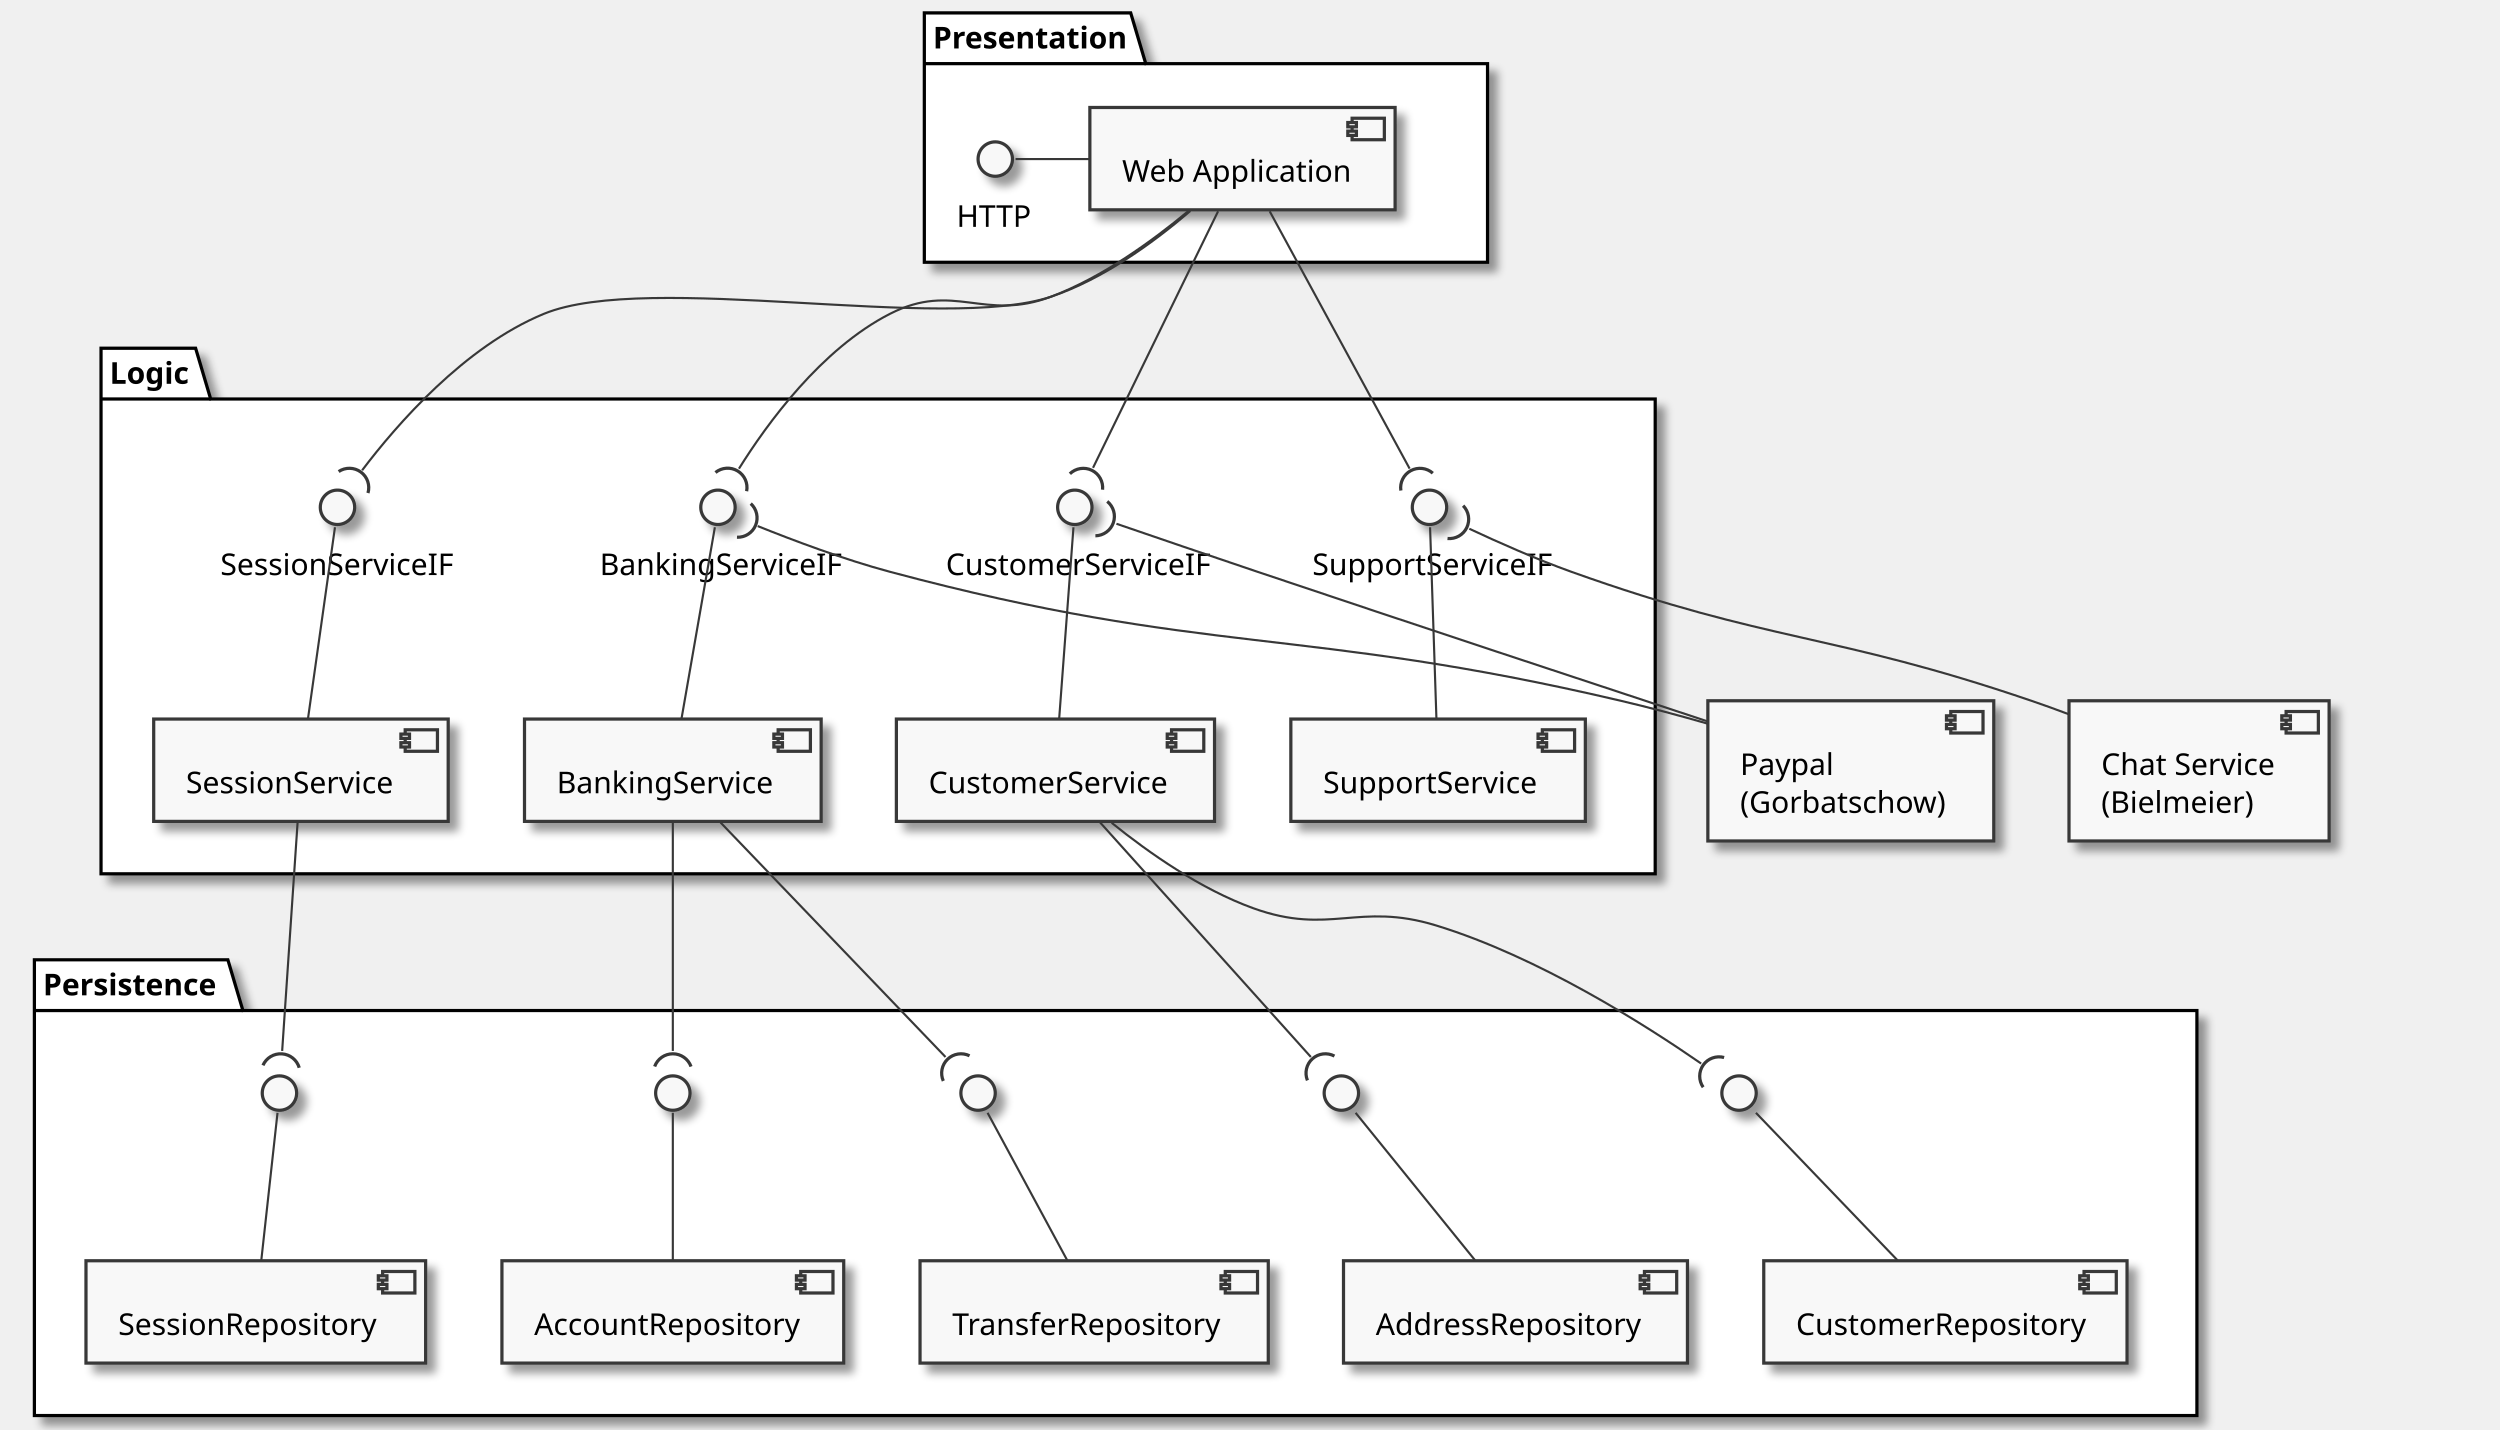
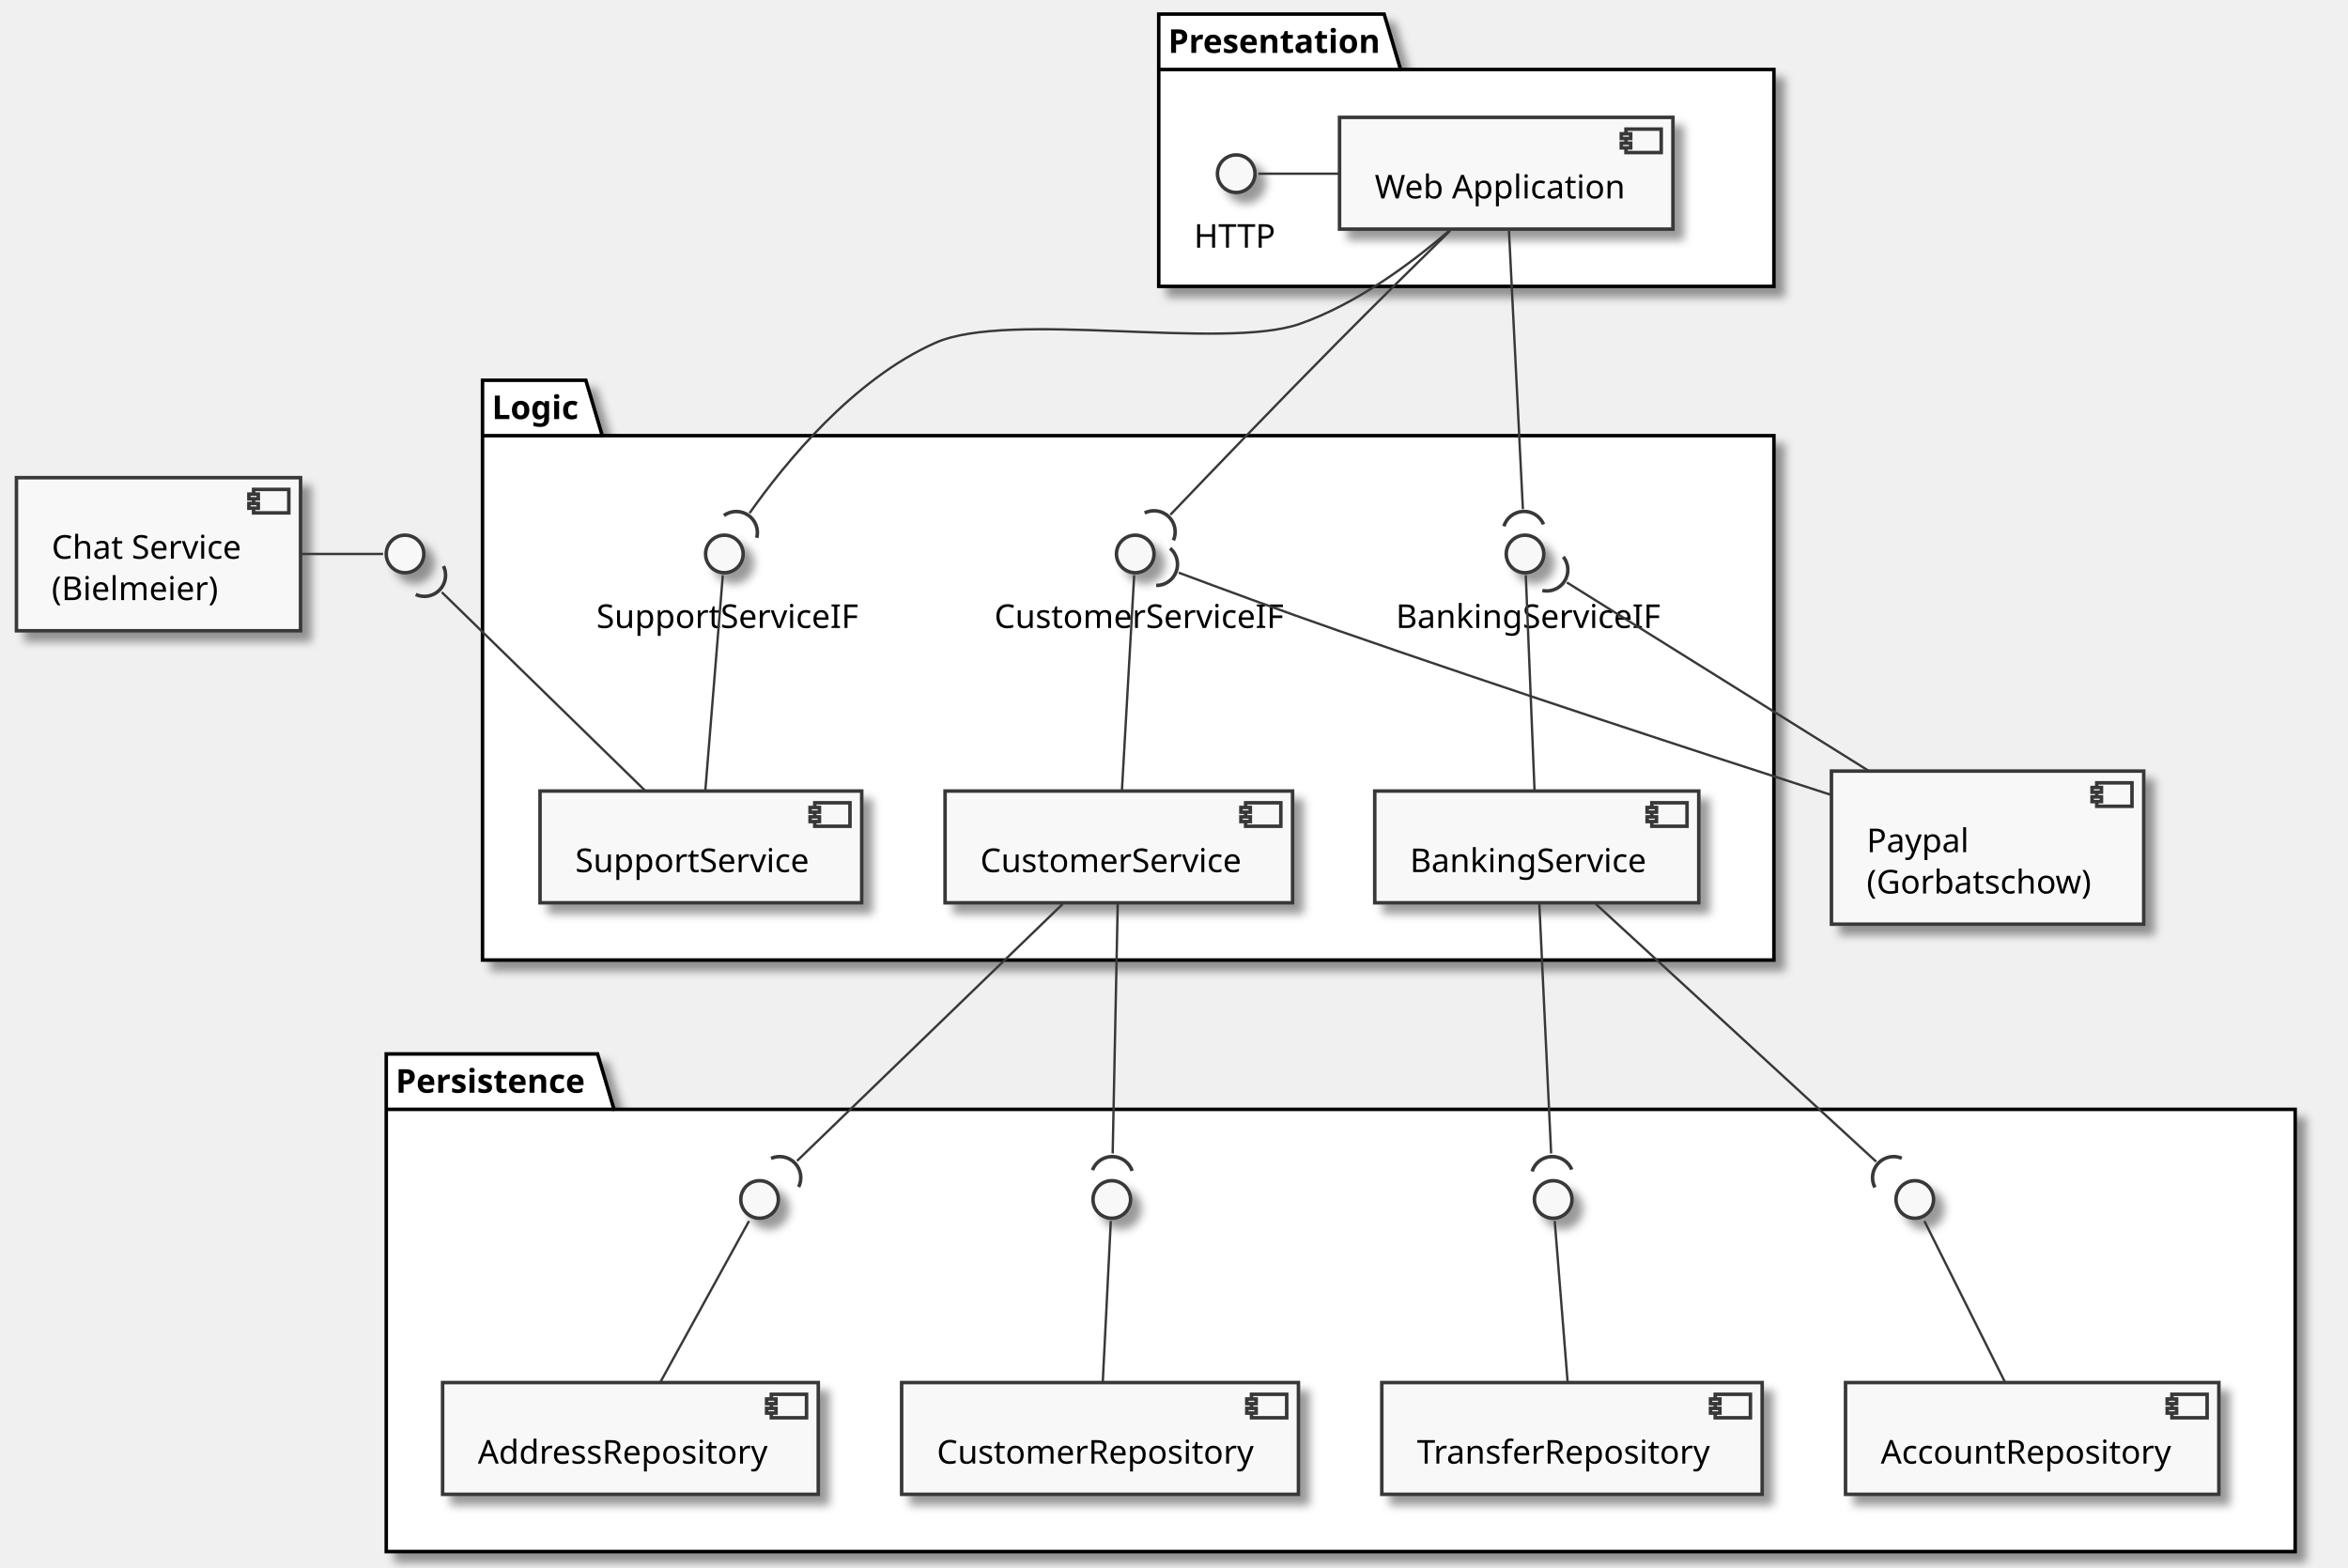
- <svg xmlns="http://www.w3.org/2000/svg" contentScriptType="application/ecmascript" contentStyleType="text/css" height="665px" preserveAspectRatio="none" style="width:1163px;height:665px;" version="1.1" viewBox="0 0 1163 665" width="1163px" zoomAndPan="magnify">
+ <svg xmlns="http://www.w3.org/2000/svg" contentScriptType="application/ecmascript" contentStyleType="text/css" height="668px" preserveAspectRatio="none" style="width:1000px;height:668px;" version="1.1" viewBox="0 0 1000 668" width="1000px" zoomAndPan="magnify">
  <defs>
-     <filter height="300%" id="flncm9rye7pej" width="300%" x="-1" y="-1">
+     <filter height="300%" id="f14wt4plcbm5f4" width="300%" x="-1" y="-1">
      <feGaussianBlur result="blurOut" stdDeviation="2.0" />
      <feColorMatrix in="blurOut" result="blurOut2" type="matrix" values="0 0 0 0 0 0 0 0 0 0 0 0 0 0 0 0 0 0 .4 0" />
      <feOffset dx="4.0" dy="4.0" in="blurOut2" result="blurOut3" />
      <feBlend in="SourceGraphic" in2="blurOut3" mode="normal" />
    </filter>
  </defs>
  <g>
-     <polygon fill="#FFFFFF" filter="url(#flncm9rye7pej)" points="430,6,526,6,533,29.609,692,29.609,692,122,430,122,430,6" style="stroke: #000000; stroke-width: 1.5;" />
-     <line style="stroke: #000000; stroke-width: 1.5;" x1="430" x2="533" y1="29.609" y2="29.609" />
-     <text fill="#000000" font-family="sans-serif" font-size="14" font-weight="bold" lengthAdjust="spacingAndGlyphs" textLength="90" x="434" y="22.533">Presentation</text>
-     <polygon fill="#FFFFFF" filter="url(#flncm9rye7pej)" points="47,162,91,162,98,185.609,770,185.609,770,406.5,47,406.5,47,162" style="stroke: #000000; stroke-width: 1.5;" />
-     <line style="stroke: #000000; stroke-width: 1.5;" x1="47" x2="98" y1="185.609" y2="185.609" />
-     <text fill="#000000" font-family="sans-serif" font-size="14" font-weight="bold" lengthAdjust="spacingAndGlyphs" textLength="38" x="51" y="178.533">Logic</text>
-     <polygon fill="#FFFFFF" filter="url(#flncm9rye7pej)" points="16,446.5,106,446.5,113,470.109,1022,470.109,1022,658.5,16,658.5,16,446.5" style="stroke: #000000; stroke-width: 1.5;" />
-     <line style="stroke: #000000; stroke-width: 1.5;" x1="16" x2="113" y1="470.109" y2="470.109" />
-     <text fill="#000000" font-family="sans-serif" font-size="14" font-weight="bold" lengthAdjust="spacingAndGlyphs" textLength="84" x="20" y="463.033">Persistence</text>
-     <ellipse cx="463" cy="74" fill="#F8F8F8" filter="url(#flncm9rye7pej)" rx="8" ry="8" style="stroke: #383838; stroke-width: 1.5;" />
-     <text fill="#000000" font-family="sans-serif" font-size="14" lengthAdjust="spacingAndGlyphs" textLength="36" x="445" y="105.533">HTTP</text>
-     <rect fill="#F8F8F8" filter="url(#flncm9rye7pej)" height="47.609" style="stroke: #383838; stroke-width: 1.5;" width="142" x="507" y="50" />
-     <rect fill="#F8F8F8" height="10" style="stroke: #383838; stroke-width: 1.5;" width="15" x="629" y="55" />
-     <rect fill="#F8F8F8" height="2" style="stroke: #383838; stroke-width: 1.5;" width="4" x="627" y="57" />
-     <rect fill="#F8F8F8" height="2" style="stroke: #383838; stroke-width: 1.5;" width="4" x="627" y="61" />
-     <text fill="#000000" font-family="sans-serif" font-size="14" lengthAdjust="spacingAndGlyphs" textLength="102" x="522" y="84.533">Web Application</text>
-     <rect fill="#F8F8F8" filter="url(#flncm9rye7pej)" height="47.609" style="stroke: #383838; stroke-width: 1.5;" width="137" x="71.5" y="334.5" />
-     <rect fill="#F8F8F8" height="10" style="stroke: #383838; stroke-width: 1.5;" width="15" x="188.5" y="339.5" />
-     <rect fill="#F8F8F8" height="2" style="stroke: #383838; stroke-width: 1.5;" width="4" x="186.5" y="341.5" />
-     <rect fill="#F8F8F8" height="2" style="stroke: #383838; stroke-width: 1.5;" width="4" x="186.5" y="345.5" />
-     <text fill="#000000" font-family="sans-serif" font-size="14" lengthAdjust="spacingAndGlyphs" textLength="97" x="86.5" y="369.033">SessionService</text>
-     <ellipse cx="157" cy="236" fill="#F8F8F8" filter="url(#flncm9rye7pej)" rx="8" ry="8" style="stroke: #383838; stroke-width: 1.5;" />
-     <text fill="#000000" font-family="sans-serif" font-size="14" lengthAdjust="spacingAndGlyphs" textLength="109" x="102.5" y="267.533">SessionServiceIF</text>
-     <rect fill="#F8F8F8" filter="url(#flncm9rye7pej)" height="47.609" style="stroke: #383838; stroke-width: 1.5;" width="148" x="417" y="334.5" />
-     <rect fill="#F8F8F8" height="10" style="stroke: #383838; stroke-width: 1.5;" width="15" x="545" y="339.5" />
-     <rect fill="#F8F8F8" height="2" style="stroke: #383838; stroke-width: 1.5;" width="4" x="543" y="341.5" />
-     <rect fill="#F8F8F8" height="2" style="stroke: #383838; stroke-width: 1.5;" width="4" x="543" y="345.5" />
-     <text fill="#000000" font-family="sans-serif" font-size="14" lengthAdjust="spacingAndGlyphs" textLength="108" x="432" y="369.033">CustomerService</text>
-     <ellipse cx="500" cy="236" fill="#F8F8F8" filter="url(#flncm9rye7pej)" rx="8" ry="8" style="stroke: #383838; stroke-width: 1.5;" />
-     <text fill="#000000" font-family="sans-serif" font-size="14" lengthAdjust="spacingAndGlyphs" textLength="120" x="440" y="267.533">CustomerServiceIF</text>
-     <rect fill="#F8F8F8" filter="url(#flncm9rye7pej)" height="47.609" style="stroke: #383838; stroke-width: 1.5;" width="138" x="244" y="334.5" />
-     <rect fill="#F8F8F8" height="10" style="stroke: #383838; stroke-width: 1.5;" width="15" x="362" y="339.5" />
-     <rect fill="#F8F8F8" height="2" style="stroke: #383838; stroke-width: 1.5;" width="4" x="360" y="341.5" />
-     <rect fill="#F8F8F8" height="2" style="stroke: #383838; stroke-width: 1.5;" width="4" x="360" y="345.5" />
-     <text fill="#000000" font-family="sans-serif" font-size="14" lengthAdjust="spacingAndGlyphs" textLength="98" x="259" y="369.033">BankingService</text>
-     <ellipse cx="334" cy="236" fill="#F8F8F8" filter="url(#flncm9rye7pej)" rx="8" ry="8" style="stroke: #383838; stroke-width: 1.5;" />
-     <text fill="#000000" font-family="sans-serif" font-size="14" lengthAdjust="spacingAndGlyphs" textLength="110" x="279" y="267.533">BankingServiceIF</text>
-     <rect fill="#F8F8F8" filter="url(#flncm9rye7pej)" height="47.609" style="stroke: #383838; stroke-width: 1.5;" width="137" x="600.5" y="334.5" />
-     <rect fill="#F8F8F8" height="10" style="stroke: #383838; stroke-width: 1.5;" width="15" x="717.5" y="339.5" />
-     <rect fill="#F8F8F8" height="2" style="stroke: #383838; stroke-width: 1.5;" width="4" x="715.5" y="341.5" />
-     <rect fill="#F8F8F8" height="2" style="stroke: #383838; stroke-width: 1.5;" width="4" x="715.5" y="345.5" />
-     <text fill="#000000" font-family="sans-serif" font-size="14" lengthAdjust="spacingAndGlyphs" textLength="97" x="615.5" y="369.033">SupportService</text>
-     <ellipse cx="665" cy="236" fill="#F8F8F8" filter="url(#flncm9rye7pej)" rx="8" ry="8" style="stroke: #383838; stroke-width: 1.5;" />
-     <text fill="#000000" font-family="sans-serif" font-size="14" lengthAdjust="spacingAndGlyphs" textLength="109" x="610.5" y="267.533">SupportServiceIF</text>
-     <ellipse cx="130" cy="508.5" fill="#F8F8F8" filter="url(#flncm9rye7pej)" rx="8" ry="8" style="stroke: #383838; stroke-width: 1.5;" />
-     <ellipse cx="313" cy="508.5" fill="#F8F8F8" filter="url(#flncm9rye7pej)" rx="8" ry="8" style="stroke: #383838; stroke-width: 1.5;" />
-     <ellipse cx="455" cy="508.5" fill="#F8F8F8" filter="url(#flncm9rye7pej)" rx="8" ry="8" style="stroke: #383838; stroke-width: 1.5;" />
-     <ellipse cx="809" cy="508.5" fill="#F8F8F8" filter="url(#flncm9rye7pej)" rx="8" ry="8" style="stroke: #383838; stroke-width: 1.5;" />
-     <ellipse cx="624" cy="508.5" fill="#F8F8F8" filter="url(#flncm9rye7pej)" rx="8" ry="8" style="stroke: #383838; stroke-width: 1.5;" />
-     <rect fill="#F8F8F8" filter="url(#flncm9rye7pej)" height="47.609" style="stroke: #383838; stroke-width: 1.5;" width="158" x="40" y="586.5" />
-     <rect fill="#F8F8F8" height="10" style="stroke: #383838; stroke-width: 1.5;" width="15" x="178" y="591.5" />
-     <rect fill="#F8F8F8" height="2" style="stroke: #383838; stroke-width: 1.5;" width="4" x="176" y="593.5" />
-     <rect fill="#F8F8F8" height="2" style="stroke: #383838; stroke-width: 1.5;" width="4" x="176" y="597.5" />
-     <text fill="#000000" font-family="sans-serif" font-size="14" lengthAdjust="spacingAndGlyphs" textLength="118" x="55" y="621.033">SessionRepository</text>
-     <rect fill="#F8F8F8" filter="url(#flncm9rye7pej)" height="47.609" style="stroke: #383838; stroke-width: 1.5;" width="159" x="233.5" y="586.5" />
-     <rect fill="#F8F8F8" height="10" style="stroke: #383838; stroke-width: 1.5;" width="15" x="372.5" y="591.5" />
-     <rect fill="#F8F8F8" height="2" style="stroke: #383838; stroke-width: 1.5;" width="4" x="370.5" y="593.5" />
-     <rect fill="#F8F8F8" height="2" style="stroke: #383838; stroke-width: 1.5;" width="4" x="370.5" y="597.5" />
-     <text fill="#000000" font-family="sans-serif" font-size="14" lengthAdjust="spacingAndGlyphs" textLength="119" x="248.5" y="621.033">AccountRepository</text>
-     <rect fill="#F8F8F8" filter="url(#flncm9rye7pej)" height="47.609" style="stroke: #383838; stroke-width: 1.5;" width="162" x="428" y="586.5" />
-     <rect fill="#F8F8F8" height="10" style="stroke: #383838; stroke-width: 1.5;" width="15" x="570" y="591.5" />
-     <rect fill="#F8F8F8" height="2" style="stroke: #383838; stroke-width: 1.5;" width="4" x="568" y="593.5" />
-     <rect fill="#F8F8F8" height="2" style="stroke: #383838; stroke-width: 1.5;" width="4" x="568" y="597.5" />
-     <text fill="#000000" font-family="sans-serif" font-size="14" lengthAdjust="spacingAndGlyphs" textLength="122" x="443" y="621.033">TransferRepository</text>
-     <rect fill="#F8F8F8" filter="url(#flncm9rye7pej)" height="47.609" style="stroke: #383838; stroke-width: 1.5;" width="169" x="820.5" y="586.5" />
-     <rect fill="#F8F8F8" height="10" style="stroke: #383838; stroke-width: 1.5;" width="15" x="969.5" y="591.5" />
-     <rect fill="#F8F8F8" height="2" style="stroke: #383838; stroke-width: 1.5;" width="4" x="967.5" y="593.5" />
-     <rect fill="#F8F8F8" height="2" style="stroke: #383838; stroke-width: 1.5;" width="4" x="967.5" y="597.5" />
-     <text fill="#000000" font-family="sans-serif" font-size="14" lengthAdjust="spacingAndGlyphs" textLength="129" x="835.5" y="621.033">CustomerRepository</text>
-     <rect fill="#F8F8F8" filter="url(#flncm9rye7pej)" height="47.609" style="stroke: #383838; stroke-width: 1.5;" width="160" x="625" y="586.5" />
-     <rect fill="#F8F8F8" height="10" style="stroke: #383838; stroke-width: 1.5;" width="15" x="765" y="591.5" />
-     <rect fill="#F8F8F8" height="2" style="stroke: #383838; stroke-width: 1.5;" width="4" x="763" y="593.5" />
-     <rect fill="#F8F8F8" height="2" style="stroke: #383838; stroke-width: 1.5;" width="4" x="763" y="597.5" />
-     <text fill="#000000" font-family="sans-serif" font-size="14" lengthAdjust="spacingAndGlyphs" textLength="120" x="640" y="621.033">AddressRepository</text>
-     <rect fill="#F8F8F8" filter="url(#flncm9rye7pej)" height="65.219" style="stroke: #383838; stroke-width: 1.5;" width="133" x="794.5" y="326" />
-     <rect fill="#F8F8F8" height="10" style="stroke: #383838; stroke-width: 1.5;" width="15" x="907.5" y="331" />
-     <rect fill="#F8F8F8" height="2" style="stroke: #383838; stroke-width: 1.5;" width="4" x="905.5" y="333" />
-     <rect fill="#F8F8F8" height="2" style="stroke: #383838; stroke-width: 1.5;" width="4" x="905.5" y="337" />
-     <text fill="#000000" font-family="sans-serif" font-size="14" lengthAdjust="spacingAndGlyphs" textLength="43" x="809.5" y="360.533">Paypal</text>
-     <text fill="#000000" font-family="sans-serif" font-size="14" lengthAdjust="spacingAndGlyphs" textLength="93" x="809.5" y="378.143">(Gorbatschow)</text>
-     <rect fill="#F8F8F8" filter="url(#flncm9rye7pej)" height="65.219" style="stroke: #383838; stroke-width: 1.5;" width="121" x="962.5" y="326" />
-     <rect fill="#F8F8F8" height="10" style="stroke: #383838; stroke-width: 1.5;" width="15" x="1063.5" y="331" />
-     <rect fill="#F8F8F8" height="2" style="stroke: #383838; stroke-width: 1.5;" width="4" x="1061.5" y="333" />
-     <rect fill="#F8F8F8" height="2" style="stroke: #383838; stroke-width: 1.5;" width="4" x="1061.5" y="337" />
-     <text fill="#000000" font-family="sans-serif" font-size="14" lengthAdjust="spacingAndGlyphs" textLength="81" x="977.5" y="360.533">Chat Service</text>
-     <text fill="#000000" font-family="sans-serif" font-size="14" lengthAdjust="spacingAndGlyphs" textLength="68" x="977.5" y="378.143">(Bielmeier)</text>
-     <path d="M472.43,74 C483.84,74 495.25,74 506.66,74 " fill="none" id="HTTP-Web Application" style="stroke: #383838; stroke-width: 1.0;" />
-     <path d="M155.83,245.28 C153.28,263.36 147.14,306.91 143.3,334.14 " fill="none" id="SessionServiceIF-SessionService" style="stroke: #383838; stroke-width: 1.0;" />
-     <path d="M553.75,98.13 C536.99,112.51 513.4,129.78 489,138 C439.27,154.75 301.52,126.01 253,146 C216.04,161.22 184.55,197.54 168.46,218.78 " fill="none" id="Web Application-to-SessionServiceIF" style="stroke: #383838; stroke-width: 1.0;" />
-     <path d="M171.181,229.366 A9,9 0 0 0 157.537 219.368" fill="none" style="stroke: #383838; stroke-width: 1.5;" />
-     <path d="M499.38,245.28 C498.03,263.36 494.78,306.91 492.74,334.14 " fill="none" id="CustomerServiceIF-CustomerService" style="stroke: #383838; stroke-width: 1.0;" />
-     <path d="M566.66,98.27 C550.85,130.69 522.56,188.72 508.47,217.63 " fill="none" id="Web Application-to-CustomerServiceIF" style="stroke: #383838; stroke-width: 1.0;" />
-     <path d="M512.912,227.802 A9,9 0 0 0 497.702 220.402" fill="none" style="stroke: #383838; stroke-width: 1.5;" />
-     <path d="M519.37,243.66 C536.59,249.57 562.45,258.42 585,266 C656.41,290.02 738.37,317.13 794.3,335.57 " fill="none" id="CustomerServiceIF-backto-paypal" style="stroke: #383838; stroke-width: 1.0;" />
-     <path d="M509.576,249.249 A9,9 0 0 0 515.084 233.256" fill="none" style="stroke: #383838; stroke-width: 1.5;" />
-     <path d="M332.56,245.28 C329.41,263.36 321.82,306.91 317.07,334.14 " fill="none" id="BankingServiceIF-BankingService" style="stroke: #383838; stroke-width: 1.0;" />
-     <path d="M343.76,218.03 C356.81,197.11 382.06,162.32 414,146 C443.85,130.75 457.64,149.84 489,138 C512.73,129.04 536,112.2 552.8,98.18 " fill="none" id="BankingServiceIF-backto-Web Application" style="stroke: #383838; stroke-width: 1.0;" />
-     <path d="M347.336,228.512 A9,9 0 0 0 332.832 219.809" fill="none" style="stroke: #383838; stroke-width: 1.5;" />
-     <path d="M352.48,244.73 C368.51,251.19 392.46,260.24 414,266 C562.24,305.63 604.61,290.94 754,326 C767.1,329.07 780.98,332.8 794.24,336.6 " fill="none" id="BankingServiceIF-backto-paypal" style="stroke: #383838; stroke-width: 1.0;" />
-     <path d="M342.838,249.923 A9,9 0 0 0 349.24 234.267" fill="none" style="stroke: #383838; stroke-width: 1.5;" />
-     <path d="M665.27,245.28 C665.88,263.36 667.32,306.91 668.22,334.14 " fill="none" id="SupportServiceIF-SupportService" style="stroke: #383838; stroke-width: 1.0;" />
-     <path d="M590.65,98.27 C608.36,130.83 640.11,189.23 655.76,218.01 " fill="none" id="Web Application-to-SupportServiceIF" style="stroke: #383838; stroke-width: 1.0;" />
-     <path d="M666.543,220.129 A9,9 0 0 0 651.679 228.201" fill="none" style="stroke: #383838; stroke-width: 1.5;" />
-     <path d="M683.53,245.98 C696.6,252.11 714.64,260.14 731,266 C824,299.28 851.51,294.12 945,326 C950.67,327.93 956.52,330.05 962.35,332.25 " fill="none" id="SupportServiceIF-backto-chat" style="stroke: #383838; stroke-width: 1.0;" />
-     <path d="M673.384,250.51 A9,9 0 0 0 680.638 235.23" fill="none" style="stroke: #383838; stroke-width: 1.5;" />
-     <path d="M129.1,517.68 C127.47,532.52 123.97,564.34 121.55,586.33 " fill="none" id="IF1-SessionRepository" style="stroke: #383838; stroke-width: 1.0;" />
-     <path d="M138.44,382.62 C136.46,411.94 133.08,461.91 131.26,488.9 " fill="none" id="SessionService-to-IF1" style="stroke: #383838; stroke-width: 1.0;" />
-     <path d="M139.205,496.726 A9,9 0 0 0 122.328 495.591" fill="none" style="stroke: #383838; stroke-width: 1.5;" />
-     <path d="M313,517.68 C313,532.52 313,564.34 313,586.33 " fill="none" id="IF2-AccountRepository" style="stroke: #383838; stroke-width: 1.0;" />
-     <path d="M313,382.62 C313,411.94 313,461.91 313,488.9 " fill="none" id="BankingService-to-IF2" style="stroke: #383838; stroke-width: 1.0;" />
-     <path d="M321.457,496.152 A9,9 0 0 0 304.543 496.152" fill="none" style="stroke: #383838; stroke-width: 1.5;" />
-     <path d="M459.42,517.68 C467.43,532.52 484.62,564.34 496.49,586.33 " fill="none" id="IF3-TransferRepository" style="stroke: #383838; stroke-width: 1.0;" />
-     <path d="M335.19,382.62 C364.33,413 414.73,465.53 439.85,491.71 " fill="none" id="BankingService-to-IF3" style="stroke: #383838; stroke-width: 1.0;" />
-     <path d="M451.036,491.156 A9,9 0 0 0 438.824 502.86" fill="none" style="stroke: #383838; stroke-width: 1.5;" />
-     <path d="M816.86,517.68 C831.1,532.52 861.65,564.34 882.76,586.33 " fill="none" id="IF4-CustomerRepository" style="stroke: #383838; stroke-width: 1.0;" />
-     <path d="M517.15,382.77 C534.54,396.83 558.61,413.67 583,422.5 C618.68,435.41 631.71,419.4 668,430.5 C715.75,445.1 765.66,476.94 791.37,494.76 " fill="none" id="CustomerService-to-IF4" style="stroke: #383838; stroke-width: 1.0;" />
-     <path d="M802.055,491.954 A9,9 0 0 0 792.313 505.781" fill="none" style="stroke: #383838; stroke-width: 1.5;" />
-     <path d="M630.63,517.68 C642.64,532.52 668.42,564.34 686.23,586.33 " fill="none" id="IF5-AddressRepository" style="stroke: #383838; stroke-width: 1.0;" />
-     <path d="M511.78,382.62 C539.07,413 586.28,465.53 609.81,491.71 " fill="none" id="CustomerService-to-IF5" style="stroke: #383838; stroke-width: 1.0;" />
-     <path d="M620.787,491.284 A9,9 0 0 0 608.215 502.6" fill="none" style="stroke: #383838; stroke-width: 1.5;" />
+     <polygon fill="#FFFFFF" filter="url(#f14wt4plcbm5f4)" points="493.5,6,589.5,6,596.5,29.609,755.5,29.609,755.5,122,493.5,122,493.5,6" style="stroke: #000000; stroke-width: 1.5;" />
+     <line style="stroke: #000000; stroke-width: 1.5;" x1="493.5" x2="596.5" y1="29.609" y2="29.609" />
+     <text fill="#000000" font-family="sans-serif" font-size="14" font-weight="bold" lengthAdjust="spacingAndGlyphs" textLength="90" x="497.5" y="22.533">Presentation</text>
+     <polygon fill="#FFFFFF" filter="url(#f14wt4plcbm5f4)" points="205.5,162,249.5,162,256.5,185.609,755.5,185.609,755.5,409,205.5,409,205.5,162" style="stroke: #000000; stroke-width: 1.5;" />
+     <line style="stroke: #000000; stroke-width: 1.5;" x1="205.5" x2="256.5" y1="185.609" y2="185.609" />
+     <text fill="#000000" font-family="sans-serif" font-size="14" font-weight="bold" lengthAdjust="spacingAndGlyphs" textLength="38" x="209.5" y="178.533">Logic</text>
+     <polygon fill="#FFFFFF" filter="url(#f14wt4plcbm5f4)" points="164.5,449,254.5,449,261.5,472.609,977.5,472.609,977.5,661,164.5,661,164.5,449" style="stroke: #000000; stroke-width: 1.5;" />
+     <line style="stroke: #000000; stroke-width: 1.5;" x1="164.5" x2="261.5" y1="472.609" y2="472.609" />
+     <text fill="#000000" font-family="sans-serif" font-size="14" font-weight="bold" lengthAdjust="spacingAndGlyphs" textLength="84" x="168.5" y="465.533">Persistence</text>
+     <ellipse cx="526.5" cy="74" fill="#F8F8F8" filter="url(#f14wt4plcbm5f4)" rx="8" ry="8" style="stroke: #383838; stroke-width: 1.5;" />
+     <text fill="#000000" font-family="sans-serif" font-size="14" lengthAdjust="spacingAndGlyphs" textLength="36" x="508.5" y="105.533">HTTP</text>
+     <rect fill="#F8F8F8" filter="url(#f14wt4plcbm5f4)" height="47.609" style="stroke: #383838; stroke-width: 1.5;" width="142" x="570.5" y="50" />
+     <rect fill="#F8F8F8" height="10" style="stroke: #383838; stroke-width: 1.5;" width="15" x="692.5" y="55" />
+     <rect fill="#F8F8F8" height="2" style="stroke: #383838; stroke-width: 1.5;" width="4" x="690.5" y="57" />
+     <rect fill="#F8F8F8" height="2" style="stroke: #383838; stroke-width: 1.5;" width="4" x="690.5" y="61" />
+     <text fill="#000000" font-family="sans-serif" font-size="14" lengthAdjust="spacingAndGlyphs" textLength="102" x="585.5" y="84.533">Web Application</text>
+     <rect fill="#F8F8F8" filter="url(#f14wt4plcbm5f4)" height="47.609" style="stroke: #383838; stroke-width: 1.5;" width="148" x="402.5" y="337" />
+     <rect fill="#F8F8F8" height="10" style="stroke: #383838; stroke-width: 1.5;" width="15" x="530.5" y="342" />
+     <rect fill="#F8F8F8" height="2" style="stroke: #383838; stroke-width: 1.5;" width="4" x="528.5" y="344" />
+     <rect fill="#F8F8F8" height="2" style="stroke: #383838; stroke-width: 1.5;" width="4" x="528.5" y="348" />
+     <text fill="#000000" font-family="sans-serif" font-size="14" lengthAdjust="spacingAndGlyphs" textLength="108" x="417.5" y="371.533">CustomerService</text>
+     <ellipse cx="483.5" cy="236" fill="#F8F8F8" filter="url(#f14wt4plcbm5f4)" rx="8" ry="8" style="stroke: #383838; stroke-width: 1.5;" />
+     <text fill="#000000" font-family="sans-serif" font-size="14" lengthAdjust="spacingAndGlyphs" textLength="120" x="423.5" y="267.533">CustomerServiceIF</text>
+     <rect fill="#F8F8F8" filter="url(#f14wt4plcbm5f4)" height="47.609" style="stroke: #383838; stroke-width: 1.5;" width="138" x="585.5" y="337" />
+     <rect fill="#F8F8F8" height="10" style="stroke: #383838; stroke-width: 1.5;" width="15" x="703.5" y="342" />
+     <rect fill="#F8F8F8" height="2" style="stroke: #383838; stroke-width: 1.5;" width="4" x="701.5" y="344" />
+     <rect fill="#F8F8F8" height="2" style="stroke: #383838; stroke-width: 1.5;" width="4" x="701.5" y="348" />
+     <text fill="#000000" font-family="sans-serif" font-size="14" lengthAdjust="spacingAndGlyphs" textLength="98" x="600.5" y="371.533">BankingService</text>
+     <ellipse cx="649.5" cy="236" fill="#F8F8F8" filter="url(#f14wt4plcbm5f4)" rx="8" ry="8" style="stroke: #383838; stroke-width: 1.5;" />
+     <text fill="#000000" font-family="sans-serif" font-size="14" lengthAdjust="spacingAndGlyphs" textLength="110" x="594.5" y="267.533">BankingServiceIF</text>
+     <rect fill="#F8F8F8" filter="url(#f14wt4plcbm5f4)" height="47.609" style="stroke: #383838; stroke-width: 1.5;" width="137" x="230" y="337" />
+     <rect fill="#F8F8F8" height="10" style="stroke: #383838; stroke-width: 1.5;" width="15" x="347" y="342" />
+     <rect fill="#F8F8F8" height="2" style="stroke: #383838; stroke-width: 1.5;" width="4" x="345" y="344" />
+     <rect fill="#F8F8F8" height="2" style="stroke: #383838; stroke-width: 1.5;" width="4" x="345" y="348" />
+     <text fill="#000000" font-family="sans-serif" font-size="14" lengthAdjust="spacingAndGlyphs" textLength="97" x="245" y="371.533">SupportService</text>
+     <ellipse cx="308.5" cy="236" fill="#F8F8F8" filter="url(#f14wt4plcbm5f4)" rx="8" ry="8" style="stroke: #383838; stroke-width: 1.5;" />
+     <text fill="#000000" font-family="sans-serif" font-size="14" lengthAdjust="spacingAndGlyphs" textLength="109" x="254" y="267.533">SupportServiceIF</text>
+     <ellipse cx="815.5" cy="511" fill="#F8F8F8" filter="url(#f14wt4plcbm5f4)" rx="8" ry="8" style="stroke: #383838; stroke-width: 1.5;" />
+     <ellipse cx="661.5" cy="511" fill="#F8F8F8" filter="url(#f14wt4plcbm5f4)" rx="8" ry="8" style="stroke: #383838; stroke-width: 1.5;" />
+     <ellipse cx="473.5" cy="511" fill="#F8F8F8" filter="url(#f14wt4plcbm5f4)" rx="8" ry="8" style="stroke: #383838; stroke-width: 1.5;" />
+     <ellipse cx="323.5" cy="511" fill="#F8F8F8" filter="url(#f14wt4plcbm5f4)" rx="8" ry="8" style="stroke: #383838; stroke-width: 1.5;" />
+     <rect fill="#F8F8F8" filter="url(#f14wt4plcbm5f4)" height="47.609" style="stroke: #383838; stroke-width: 1.5;" width="159" x="786" y="589" />
+     <rect fill="#F8F8F8" height="10" style="stroke: #383838; stroke-width: 1.5;" width="15" x="925" y="594" />
+     <rect fill="#F8F8F8" height="2" style="stroke: #383838; stroke-width: 1.5;" width="4" x="923" y="596" />
+     <rect fill="#F8F8F8" height="2" style="stroke: #383838; stroke-width: 1.5;" width="4" x="923" y="600" />
+     <text fill="#000000" font-family="sans-serif" font-size="14" lengthAdjust="spacingAndGlyphs" textLength="119" x="801" y="623.533">AccountRepository</text>
+     <rect fill="#F8F8F8" filter="url(#f14wt4plcbm5f4)" height="47.609" style="stroke: #383838; stroke-width: 1.5;" width="162" x="588.5" y="589" />
+     <rect fill="#F8F8F8" height="10" style="stroke: #383838; stroke-width: 1.5;" width="15" x="730.5" y="594" />
+     <rect fill="#F8F8F8" height="2" style="stroke: #383838; stroke-width: 1.5;" width="4" x="728.5" y="596" />
+     <rect fill="#F8F8F8" height="2" style="stroke: #383838; stroke-width: 1.5;" width="4" x="728.5" y="600" />
+     <text fill="#000000" font-family="sans-serif" font-size="14" lengthAdjust="spacingAndGlyphs" textLength="122" x="603.5" y="623.533">TransferRepository</text>
+     <rect fill="#F8F8F8" filter="url(#f14wt4plcbm5f4)" height="47.609" style="stroke: #383838; stroke-width: 1.5;" width="169" x="384" y="589" />
+     <rect fill="#F8F8F8" height="10" style="stroke: #383838; stroke-width: 1.5;" width="15" x="533" y="594" />
+     <rect fill="#F8F8F8" height="2" style="stroke: #383838; stroke-width: 1.5;" width="4" x="531" y="596" />
+     <rect fill="#F8F8F8" height="2" style="stroke: #383838; stroke-width: 1.5;" width="4" x="531" y="600" />
+     <text fill="#000000" font-family="sans-serif" font-size="14" lengthAdjust="spacingAndGlyphs" textLength="129" x="399" y="623.533">CustomerRepository</text>
+     <rect fill="#F8F8F8" filter="url(#f14wt4plcbm5f4)" height="47.609" style="stroke: #383838; stroke-width: 1.5;" width="160" x="188.5" y="589" />
+     <rect fill="#F8F8F8" height="10" style="stroke: #383838; stroke-width: 1.5;" width="15" x="328.5" y="594" />
+     <rect fill="#F8F8F8" height="2" style="stroke: #383838; stroke-width: 1.5;" width="4" x="326.5" y="596" />
+     <rect fill="#F8F8F8" height="2" style="stroke: #383838; stroke-width: 1.5;" width="4" x="326.5" y="600" />
+     <text fill="#000000" font-family="sans-serif" font-size="14" lengthAdjust="spacingAndGlyphs" textLength="120" x="203.5" y="623.533">AddressRepository</text>
+     <rect fill="#F8F8F8" filter="url(#f14wt4plcbm5f4)" height="65.219" style="stroke: #383838; stroke-width: 1.5;" width="133" x="780" y="328.5" />
+     <rect fill="#F8F8F8" height="10" style="stroke: #383838; stroke-width: 1.5;" width="15" x="893" y="333.5" />
+     <rect fill="#F8F8F8" height="2" style="stroke: #383838; stroke-width: 1.5;" width="4" x="891" y="335.5" />
+     <rect fill="#F8F8F8" height="2" style="stroke: #383838; stroke-width: 1.5;" width="4" x="891" y="339.5" />
+     <text fill="#000000" font-family="sans-serif" font-size="14" lengthAdjust="spacingAndGlyphs" textLength="43" x="795" y="363.033">Paypal</text>
+     <text fill="#000000" font-family="sans-serif" font-size="14" lengthAdjust="spacingAndGlyphs" textLength="93" x="795" y="380.643">(Gorbatschow)</text>
+     <rect fill="#F8F8F8" filter="url(#f14wt4plcbm5f4)" height="65.219" style="stroke: #383838; stroke-width: 1.5;" width="121" x="7" y="203.5" />
+     <rect fill="#F8F8F8" height="10" style="stroke: #383838; stroke-width: 1.5;" width="15" x="108" y="208.5" />
+     <rect fill="#F8F8F8" height="2" style="stroke: #383838; stroke-width: 1.5;" width="4" x="106" y="210.5" />
+     <rect fill="#F8F8F8" height="2" style="stroke: #383838; stroke-width: 1.5;" width="4" x="106" y="214.5" />
+     <text fill="#000000" font-family="sans-serif" font-size="14" lengthAdjust="spacingAndGlyphs" textLength="81" x="22" y="238.033">Chat Service</text>
+     <text fill="#000000" font-family="sans-serif" font-size="14" lengthAdjust="spacingAndGlyphs" textLength="68" x="22" y="255.643">(Bielmeier)</text>
+     <ellipse cx="172.5" cy="236" fill="#F8F8F8" filter="url(#f14wt4plcbm5f4)" rx="8" ry="8" style="stroke: #383838; stroke-width: 1.5;" />
+     <path d="M128.2,236 C139.85,236 151.51,236 163.16,236 " fill="none" id="chat-IFChat" style="stroke: #383838; stroke-width: 1.0;" />
+     <path d="M535.93,74 C547.34,74 558.75,74 570.16,74 " fill="none" id="HTTP-Web Application" style="stroke: #383838; stroke-width: 1.0;" />
+     <path d="M483.04,245.07 C481.99,263.46 479.4,309.02 477.81,336.94 " fill="none" id="CustomerServiceIF-CustomerService" style="stroke: #383838; stroke-width: 1.0;" />
+     <path d="M617.68,98.2 C603.59,112 585.43,129.91 569.5,146 C544.33,171.42 515.52,201.43 498.46,219.29 " fill="none" id="Web Application-to-CustomerServiceIF" style="stroke: #383838; stroke-width: 1.0;" />
+     <path d="M499.743,230.203 A9,9 0 0 0 487.508 218.524" fill="none" style="stroke: #383838; stroke-width: 1.5;" />
+     <path d="M502,243.97 C519.37,250.47 546.12,260.36 569.5,268.5 C641.12,293.44 723.74,320.51 779.98,338.69 " fill="none" id="CustomerServiceIF-backto-paypal" style="stroke: #383838; stroke-width: 1.0;" />
+     <path d="M492.413,249.41 A9,9 0 0 0 498.352 233.572" fill="none" style="stroke: #383838; stroke-width: 1.5;" />
+     <path d="M649.83,245.07 C650.58,263.46 652.43,309.02 653.56,336.94 " fill="none" id="BankingServiceIF-BankingService" style="stroke: #383838; stroke-width: 1.0;" />
+     <path d="M648.59,216.87 C647.14,187.7 644.27,130.4 642.66,98.27 " fill="none" id="BankingServiceIF-backto-Web Application" style="stroke: #383838; stroke-width: 1.0;" />
+     <path d="M657.383,223.373 A9,9 0 0 0 640.489 224.219" fill="none" style="stroke: #383838; stroke-width: 1.5;" />
+     <path d="M667.32,248.13 C696.11,266.1 753.85,302.15 796.03,328.49 " fill="none" id="BankingServiceIF-backto-paypal" style="stroke: #383838; stroke-width: 1.0;" />
+     <path d="M656.881,251.576 A9,9 0 0 0 665.824 237.219" fill="none" style="stroke: #383838; stroke-width: 1.5;" />
+     <path d="M307.84,245.07 C306.35,263.46 302.64,309.02 300.38,336.94 " fill="none" id="SupportServiceIF-SupportService" style="stroke: #383838; stroke-width: 1.0;" />
+     <path d="M617.15,98.31 C600.61,112.56 577.44,129.63 553.5,138 C520.94,149.39 430.05,132.07 398.5,146 C363.3,161.54 334.15,197.45 319.24,218.6 " fill="none" id="Web Application-to-SupportServiceIF" style="stroke: #383838; stroke-width: 1.0;" />
+     <path d="M322.302,229.13 A9,9 0 0 0 308.326 219.603" fill="none" style="stroke: #383838; stroke-width: 1.5;" />
+     <path d="M188.17,252.3 C209.94,273.55 249.51,312.18 274.87,336.94 " fill="none" id="IFChat-backto-SupportService" style="stroke: #383838; stroke-width: 1.0;" />
+     <path d="M177.066,253.272 A9,9 0 0 0 188.88 241.168" fill="none" style="stroke: #383838; stroke-width: 1.5;" />
+     <path d="M819.59,520.18 C827.01,535.02 842.92,566.84 853.92,588.83 " fill="none" id="IF2-AccountRepository" style="stroke: #383838; stroke-width: 1.0;" />
+     <path d="M679.66,385.12 C712.98,415.76 770.83,468.94 799.06,494.89 " fill="none" id="BankingService-to-IF2" style="stroke: #383838; stroke-width: 1.0;" />
+     <path d="M809.962,493.423 A9,9 0 0 0 798.508 505.868" fill="none" style="stroke: #383838; stroke-width: 1.5;" />
+     <path d="M662.15,520.18 C663.34,535.02 665.89,566.84 667.65,588.83 " fill="none" id="IF3-TransferRepository" style="stroke: #383838; stroke-width: 1.0;" />
+     <path d="M655.59,385.12 C656.98,414.44 659.34,464.41 660.62,491.4 " fill="none" id="BankingService-to-IF3" style="stroke: #383838; stroke-width: 1.0;" />
+     <path d="M669.413,498.256 A9,9 0 0 0 652.517 499.054" fill="none" style="stroke: #383838; stroke-width: 1.5;" />
+     <path d="M473.09,520.18 C472.35,535.02 470.76,566.84 469.66,588.83 " fill="none" id="IF4-CustomerRepository" style="stroke: #383838; stroke-width: 1.0;" />
+     <path d="M476.03,385.12 C475.44,414.44 474.42,464.41 473.88,491.4 " fill="none" id="CustomerService-to-IF4" style="stroke: #383838; stroke-width: 1.0;" />
+     <path d="M482.187,498.822 A9,9 0 0 0 465.276 498.483" fill="none" style="stroke: #383838; stroke-width: 1.5;" />
+     <path d="M319,520.18 C310.84,535.02 293.34,566.84 281.24,588.83 " fill="none" id="IF5-AddressRepository" style="stroke: #383838; stroke-width: 1.0;" />
+     <path d="M452.59,385.12 C421.06,415.63 366.42,468.48 339.47,494.55 " fill="none" id="CustomerService-to-IF5" style="stroke: #383838; stroke-width: 1.0;" />
+     <path d="M340.14,505.673 A9,9 0 0 0 328.387 493.509" fill="none" style="stroke: #383838; stroke-width: 1.5;" />
  </g>
</svg>
